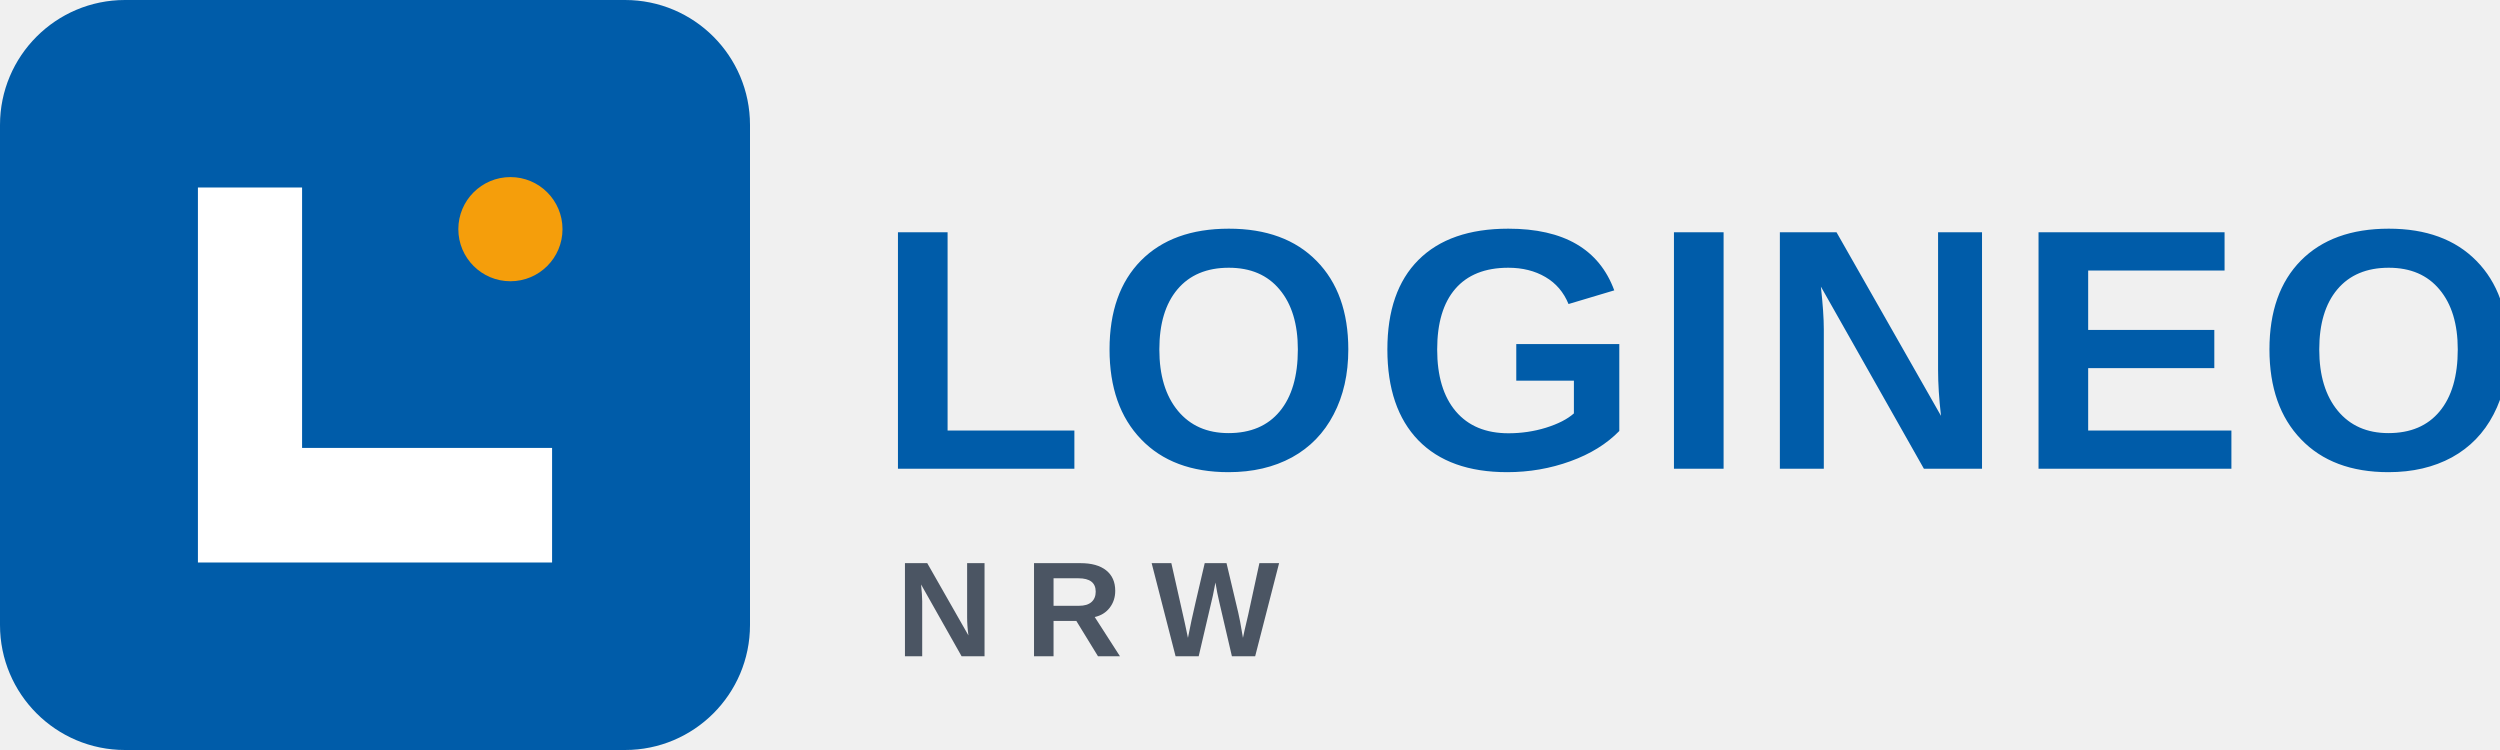
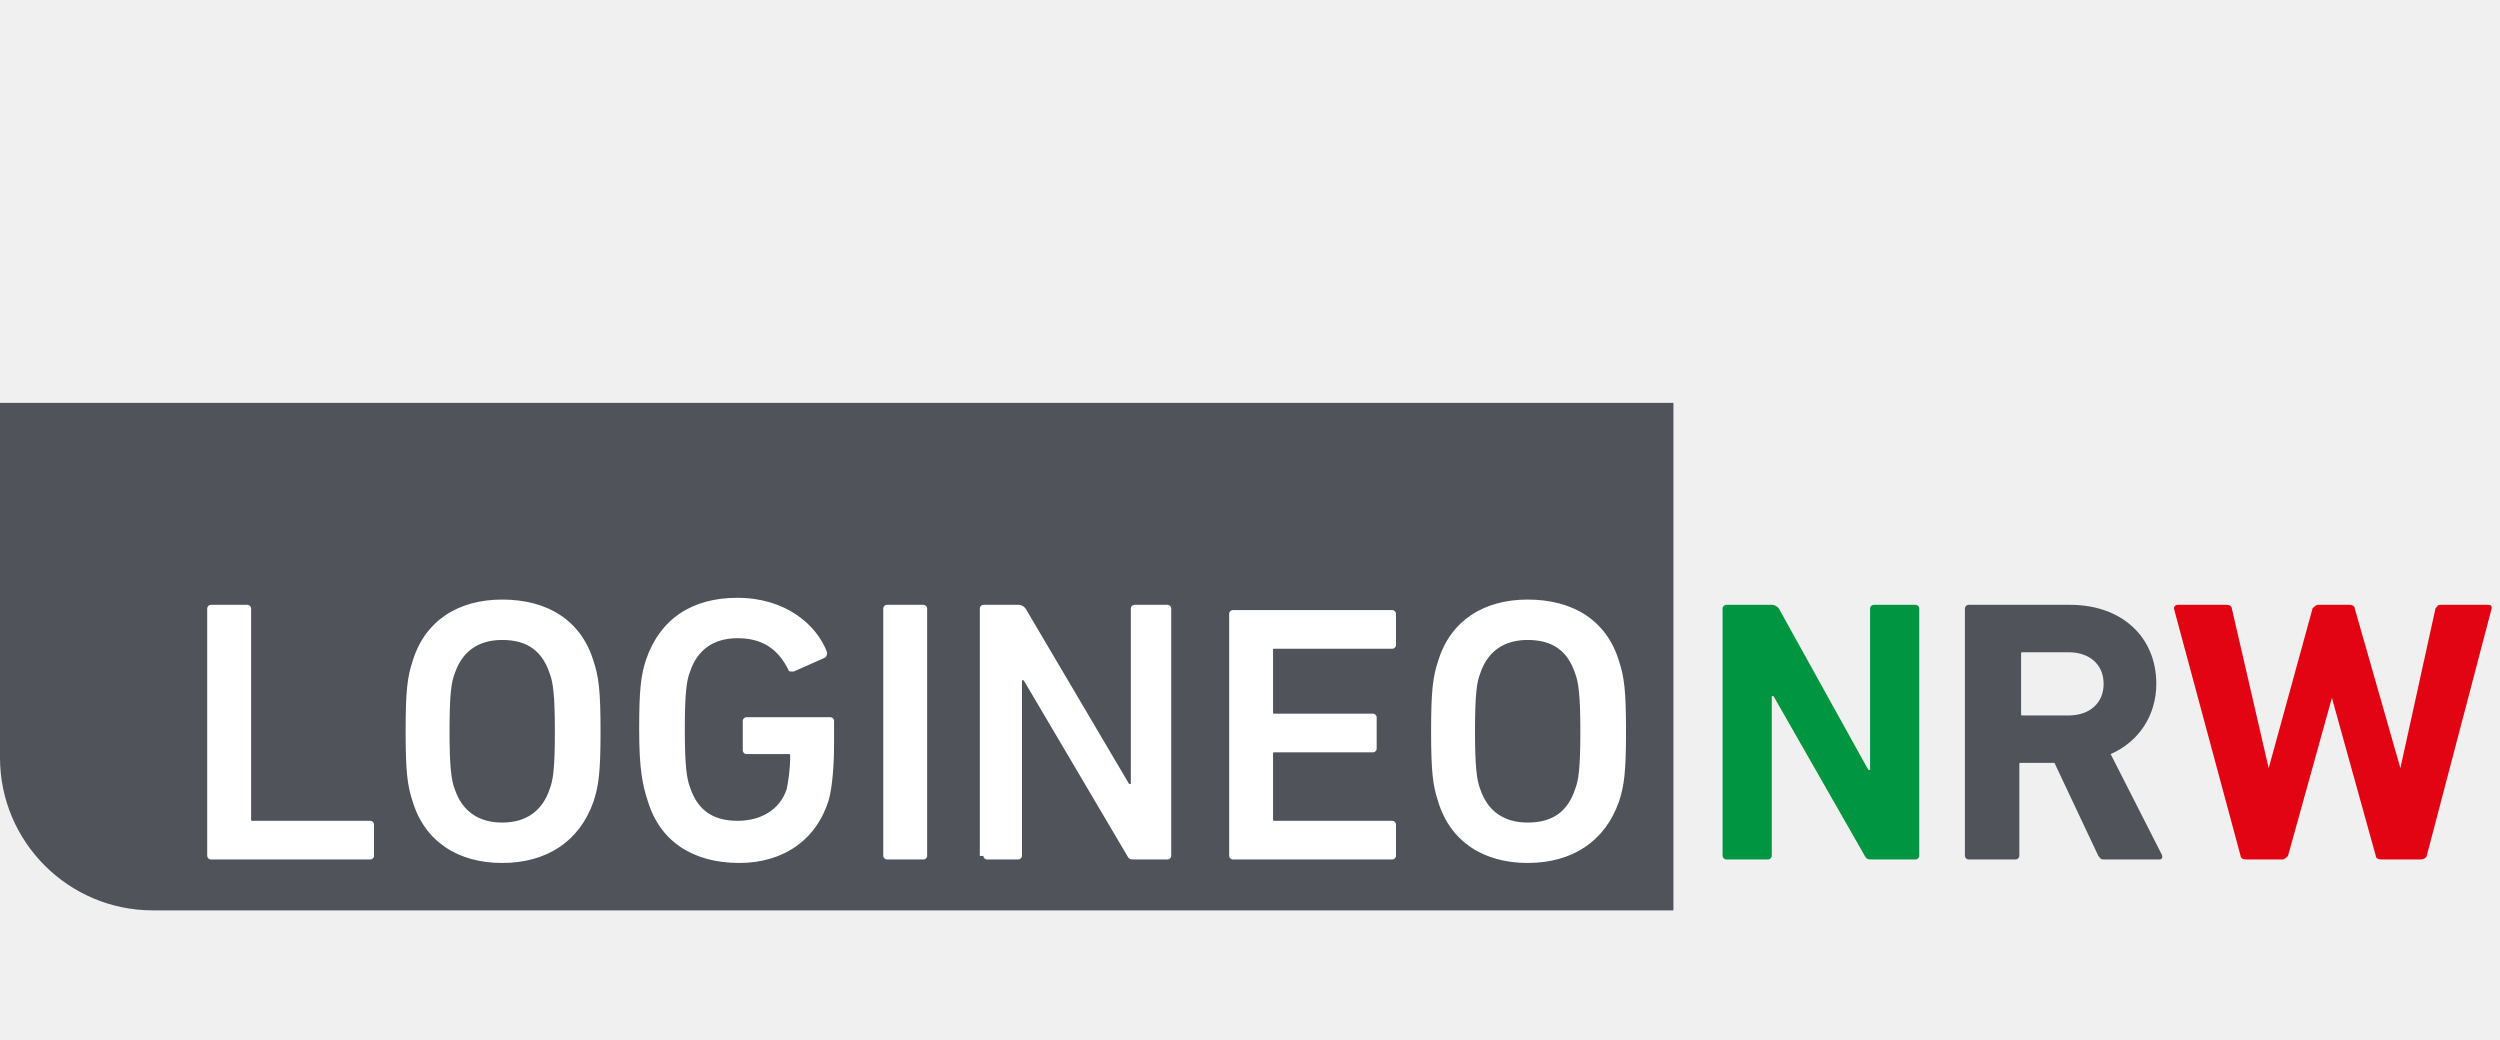
- <svg xmlns="http://www.w3.org/2000/svg" viewBox="0 0 240 72" role="img" aria-labelledby="title desc">
-   <rect width="72" height="72" rx="12" fill="#005ca9" />
-   <path fill="#fff" d="M19 18h10v25h24v11H19z" />
-   <circle cx="49" cy="22" r="5" fill="#f59e0b" />
-   <text x="84" y="45" fill="#005ca9" font-family="Arial, Helvetica, sans-serif" font-size="33" font-weight="700" letter-spacing="1">LOGINEO</text>
-   <text x="86" y="63" fill="#4b5563" font-family="Arial, Helvetica, sans-serif" font-size="13" font-weight="700" letter-spacing="3">NRW</text>
+ <svg xmlns="http://www.w3.org/2000/svg" version="1.1" id="Ebene_1" x="0px" y="0px" viewBox="0 0 301 114" xml:space="preserve" width="250" height="104">
+   <defs id="defs4562" />
+   <style type="text/css" id="style4547">
+ 	.st0{fill:#50535A;}
+ 	.st1{fill:#FFFFFF;}
+ 	.st2{fill:#E20413;}
+ 	.st3{fill:#009540;}
+ </style>
+   <g id="g4571" transform="matrix(2.114165,0,0,2.114152,0,-115.6604)" style="stroke-width:0.473">
+     <path style="fill:#50535a;stroke-width:0.473" id="path4549" d="m 0,75 v 20.2 c 0,4.8 3.9,8.7 8.7,8.7 H 95.3 V 75 Z" class="st0" />
+     <path style="fill:#ffffff;stroke-width:0.473" id="path4551" d="M 87,98.9 C 85.6,98.9 84.7,98.2 84.3,97 84.1,96.5 84,95.7 84,93.7 c 0,-2.1 0.1,-2.8 0.3,-3.3 0.4,-1.2 1.3,-1.9 2.7,-1.9 1.5,0 2.3,0.7 2.7,1.9 0.2,0.5 0.3,1.3 0.3,3.3 0,2.1 -0.1,2.8 -0.3,3.3 -0.4,1.2 -1.2,1.9 -2.7,1.9 m 0,2.3 c 2.5,0 4.4,-1.2 5.2,-3.5 0.3,-0.9 0.4,-1.7 0.4,-4 0,-2.3 -0.1,-3.1 -0.4,-4 -0.7,-2.3 -2.6,-3.5 -5.2,-3.5 -2.5,0 -4.4,1.2 -5.1,3.5 -0.3,0.9 -0.4,1.7 -0.4,4 0,2.3 0.1,3.1 0.4,4 0.7,2.3 2.6,3.5 5.1,3.5 m -17,-0.4 c 0,0.1 0.1,0.2 0.2,0.2 h 9.1 c 0.1,0 0.2,-0.1 0.2,-0.2 V 99 c 0,-0.1 -0.1,-0.2 -0.2,-0.2 h -6.7 c -0.1,0 -0.1,0 -0.1,-0.1 V 95 c 0,-0.1 0,-0.1 0.1,-0.1 h 5.6 c 0.1,0 0.2,-0.1 0.2,-0.2 v -1.8 c 0,-0.1 -0.1,-0.2 -0.2,-0.2 h -5.6 c -0.1,0 -0.1,0 -0.1,-0.1 v -3.5 c 0,-0.1 0,-0.1 0.1,-0.1 h 6.7 c 0.1,0 0.2,-0.1 0.2,-0.2 V 87 c 0,-0.1 -0.1,-0.2 -0.2,-0.2 H 70.2 C 70.1,86.8 70,86.9 70,87 Z m -14,0 c 0,0.1 0.1,0.2 0.2,0.2 H 58 c 0.1,0 0.2,-0.1 0.2,-0.2 v -10 h 0.1 l 5.9,10 c 0.1,0.2 0.2,0.2 0.4,0.2 h 1.9 c 0.1,0 0.2,-0.1 0.2,-0.2 V 86.7 c 0,-0.1 -0.1,-0.2 -0.2,-0.2 h -1.9 c -0.1,0 -0.2,0.1 -0.2,0.2 v 10 h -0.1 l -5.9,-10 C 58.3,86.6 58.2,86.5 58,86.5 h -2 c -0.1,0 -0.2,0.1 -0.2,0.2 v 14.1 z m -5.7,0 c 0,0.1 0.1,0.2 0.2,0.2 h 2.1 c 0.1,0 0.2,-0.1 0.2,-0.2 V 86.7 c 0,-0.1 -0.1,-0.2 -0.2,-0.2 h -2.1 c -0.1,0 -0.2,0.1 -0.2,0.2 z M 36.9,97.7 c 0.7,2.3 2.6,3.5 5.2,3.5 2.5,0 4.4,-1.3 5.1,-3.6 0.2,-0.7 0.3,-2 0.3,-3.2 v -1.3 c 0,-0.1 -0.1,-0.2 -0.2,-0.2 h -4.8 c -0.1,0 -0.2,0.1 -0.2,0.2 v 1.7 c 0,0.1 0.1,0.2 0.2,0.2 h 2.4 c 0.1,0 0.1,0 0.1,0.1 0,0.8 -0.1,1.4 -0.2,1.9 -0.4,1.2 -1.5,1.8 -2.8,1.8 -1.5,0 -2.3,-0.7 -2.7,-1.9 -0.2,-0.5 -0.3,-1.3 -0.3,-3.3 0,-2.1 0.1,-2.8 0.3,-3.3 0.4,-1.2 1.3,-1.9 2.7,-1.9 1.4,0 2.3,0.6 2.9,1.8 0,0.1 0.1,0.1 0.3,0.1 L 47,89.5 c 0.1,-0.1 0.1,-0.2 0.1,-0.3 -0.6,-1.6 -2.4,-3.1 -5.1,-3.1 -2.6,0 -4.4,1.2 -5.2,3.5 -0.3,0.9 -0.4,1.7 -0.4,4 0,2.3 0.2,3.2 0.5,4.1 m -8.3,1.2 c -1.4,0 -2.3,-0.7 -2.7,-1.9 -0.2,-0.5 -0.3,-1.3 -0.3,-3.3 0,-2.1 0.1,-2.8 0.3,-3.3 0.4,-1.2 1.3,-1.9 2.7,-1.9 1.5,0 2.3,0.7 2.7,1.9 0.2,0.5 0.3,1.3 0.3,3.3 0,2.1 -0.1,2.8 -0.3,3.3 -0.4,1.2 -1.3,1.9 -2.7,1.9 m 0,2.3 c 2.5,0 4.4,-1.2 5.2,-3.5 0.3,-0.9 0.4,-1.7 0.4,-4 0,-2.3 -0.1,-3.1 -0.4,-4 -0.7,-2.3 -2.6,-3.5 -5.2,-3.5 -2.5,0 -4.4,1.2 -5.1,3.5 -0.3,0.9 -0.4,1.7 -0.4,4 0,2.3 0.1,3.1 0.4,4 0.7,2.3 2.6,3.5 5.1,3.5 m -16.8,-0.4 c 0,0.1 0.1,0.2 0.2,0.2 h 9.1 c 0.1,0 0.2,-0.1 0.2,-0.2 V 99 c 0,-0.1 -0.1,-0.2 -0.2,-0.2 h -6.7 c -0.1,0 -0.1,0 -0.1,-0.1 v -12 c 0,-0.1 -0.1,-0.2 -0.2,-0.2 H 12 c -0.1,0 -0.2,0.1 -0.2,0.2 z" class="st1" />
+     <path style="fill:#e20413;stroke-width:0.473" id="path4553" d="m 137.9,101 c 0.1,0 0.3,-0.1 0.3,-0.2 l 3.7,-14.1 c 0,-0.1 0,-0.2 -0.2,-0.2 H 139 c -0.2,0 -0.2,0.1 -0.3,0.2 l -2,9.1 v 0 l -2.6,-9.1 c 0,-0.1 -0.1,-0.2 -0.3,-0.2 H 132 c -0.1,0 -0.2,0.1 -0.3,0.2 l -2.5,9.1 v 0 l -2.1,-9.1 c 0,-0.1 -0.1,-0.2 -0.3,-0.2 H 124 c -0.1,0 -0.2,0.1 -0.2,0.2 l 3.8,14.1 c 0,0.1 0.1,0.2 0.3,0.2 h 2.1 c 0.1,0 0.2,-0.1 0.3,-0.2 l 2.5,-9 v 0 l 2.5,9 c 0,0.1 0.1,0.2 0.3,0.2 z" class="st2" />
+     <path style="fill:#50535a;stroke-width:0.473" id="path4555" d="m 117.8,92.8 h -2.6 c -0.1,0 -0.1,0 -0.1,-0.1 v -3.4 c 0,-0.1 0,-0.1 0.1,-0.1 h 2.6 c 1.2,0 2,0.7 2,1.8 0,1.1 -0.8,1.8 -2,1.8 m 5.2,8.2 c 0.1,0 0.2,-0.1 0.1,-0.3 L 120.2,95 c 1.6,-0.7 2.6,-2.2 2.6,-4 0,-2.7 -2,-4.5 -4.9,-4.5 h -5.8 c -0.1,0 -0.2,0.1 -0.2,0.2 v 14.1 c 0,0.1 0.1,0.2 0.2,0.2 h 2.7 c 0.1,0 0.2,-0.1 0.2,-0.2 v -5.2 c 0,-0.1 0,-0.1 0.1,-0.1 h 1.9 l 2.5,5.3 c 0.1,0.1 0.1,0.2 0.3,0.2 z" class="st0" />
+     <path style="fill:#009540;stroke-width:0.473" id="path4557" d="m 98.1,100.8 c 0,0.1 0.1,0.2 0.2,0.2 h 2.4 c 0.1,0 0.2,-0.1 0.2,-0.2 v -9.1 h 0.1 l 5.2,9.1 c 0.1,0.2 0.2,0.2 0.4,0.2 h 2.5 c 0.1,0 0.2,-0.1 0.2,-0.2 V 86.7 c 0,-0.1 -0.1,-0.2 -0.2,-0.2 h -2.4 c -0.1,0 -0.2,0.1 -0.2,0.2 v 9.2 h -0.1 l -5.1,-9.2 c -0.1,-0.1 -0.2,-0.2 -0.4,-0.2 h -2.6 c -0.1,0 -0.2,0.1 -0.2,0.2 z" class="st3" />
+   </g>
</svg>
